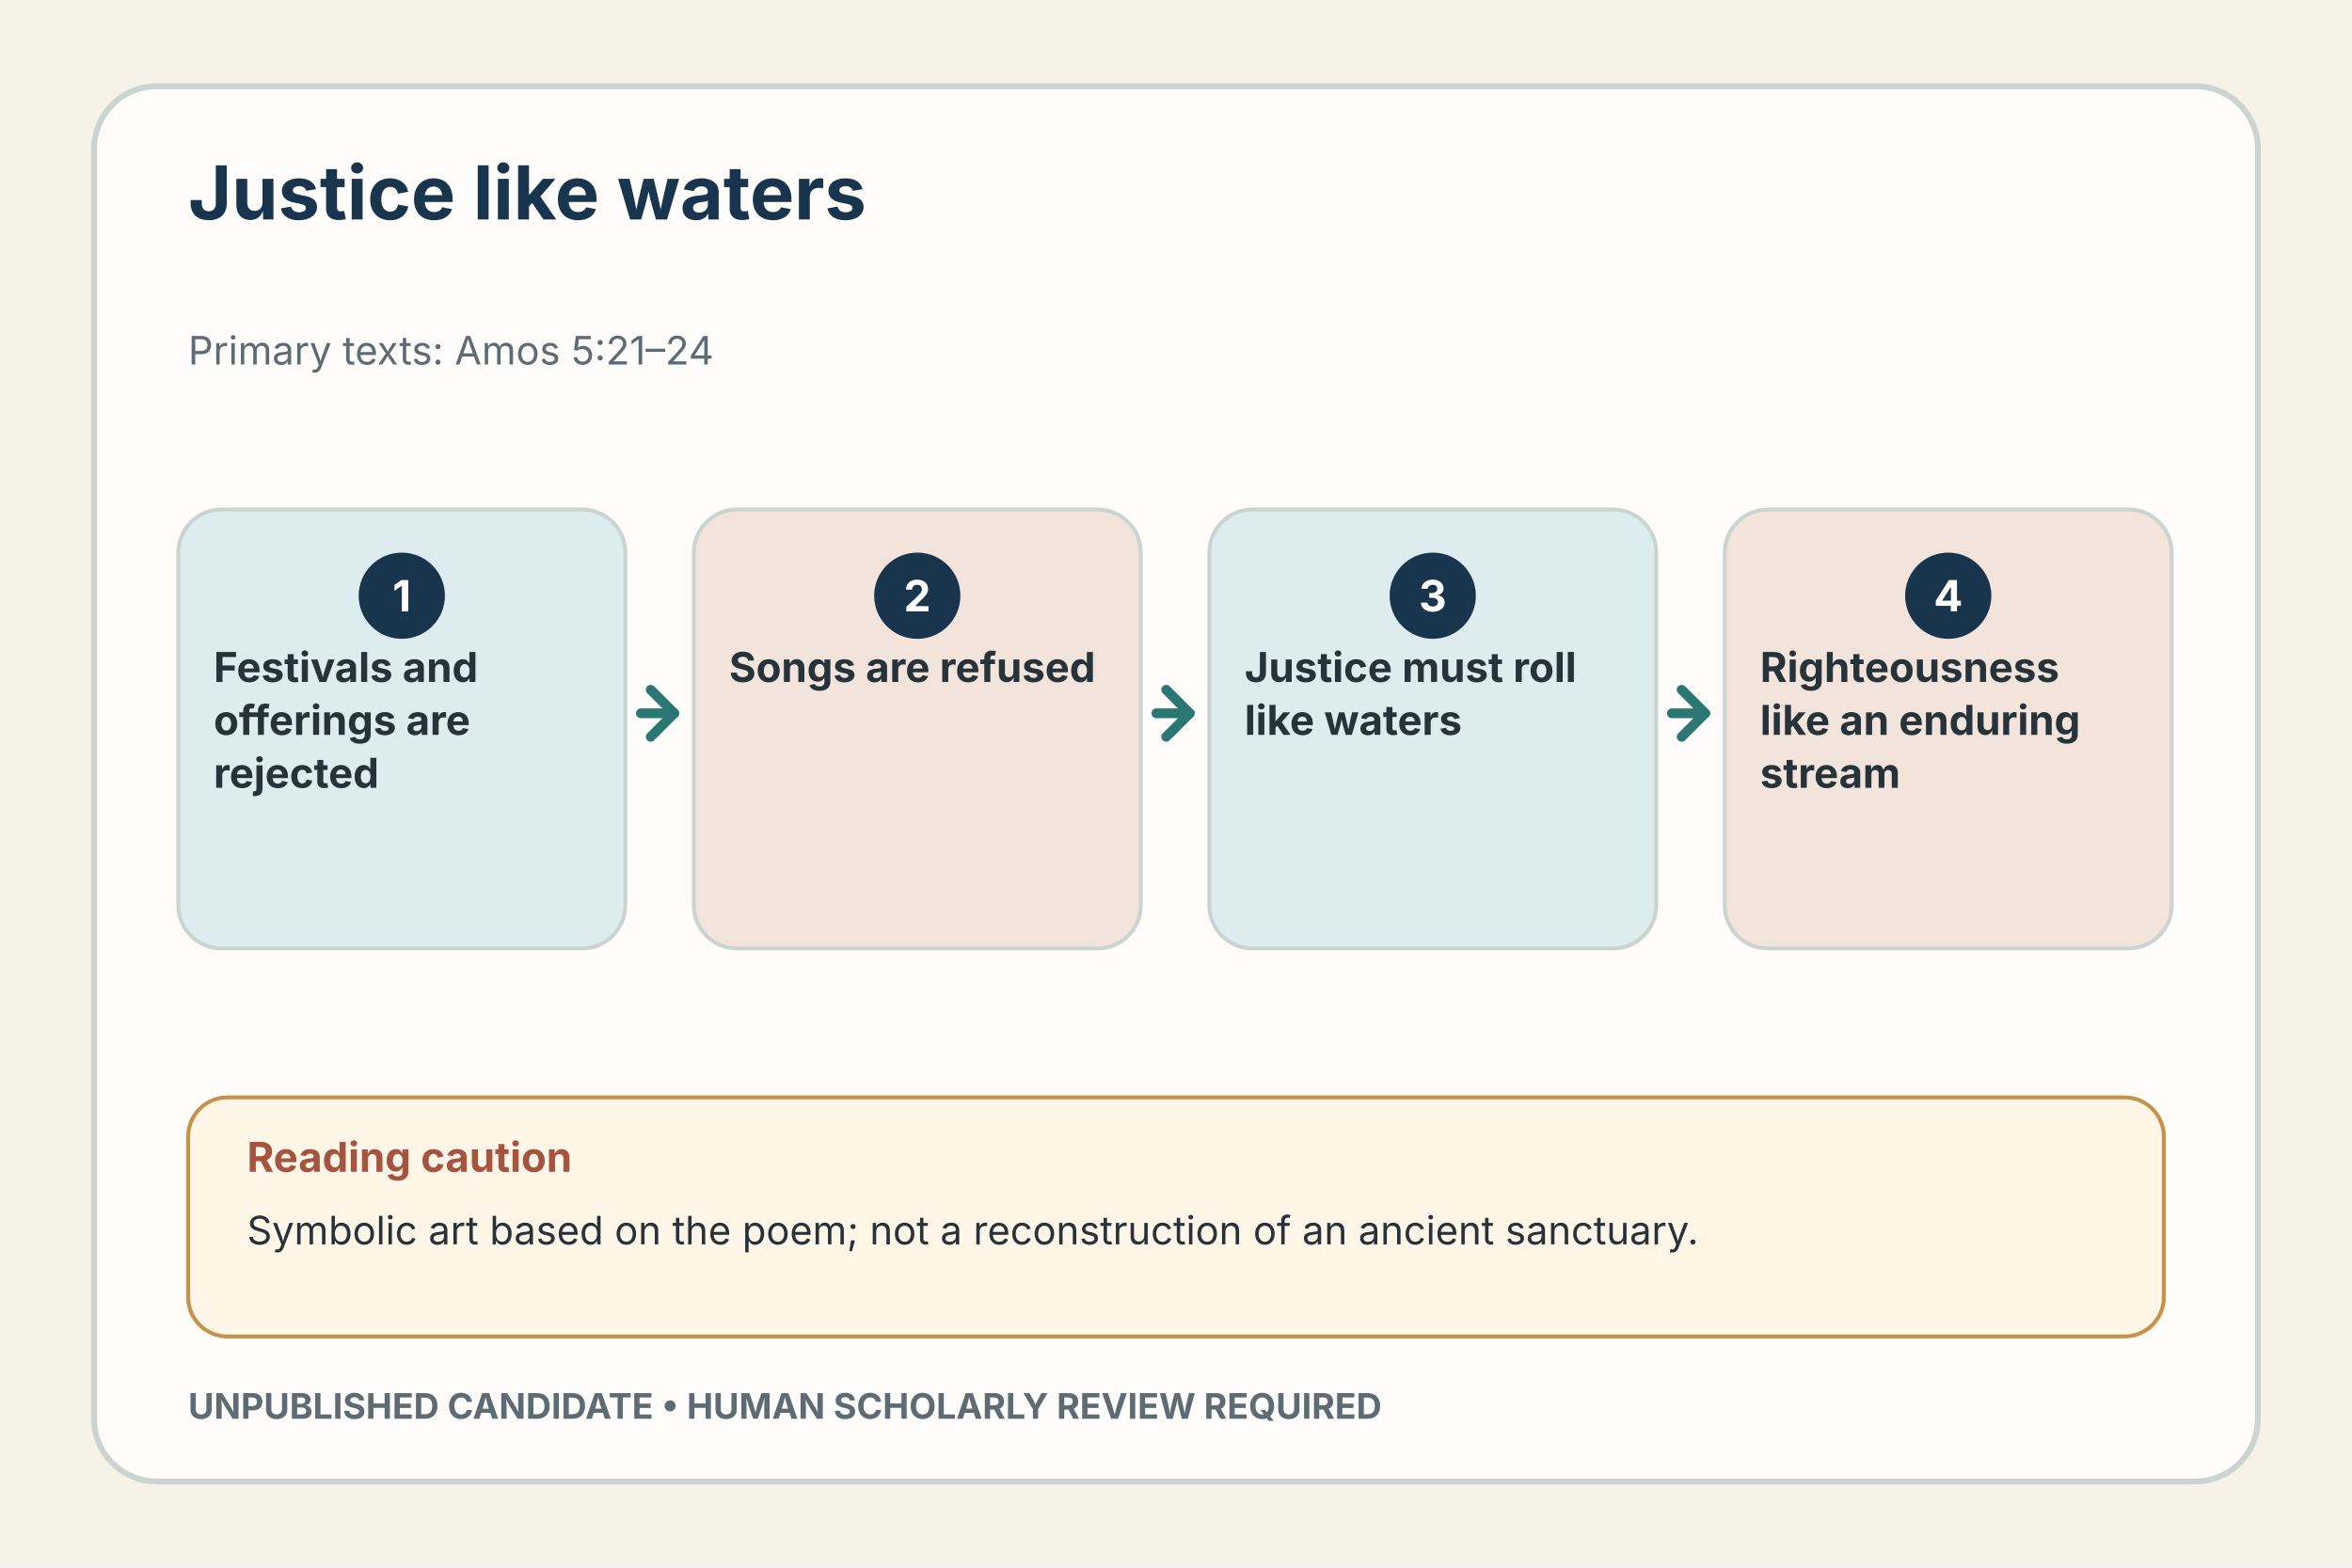
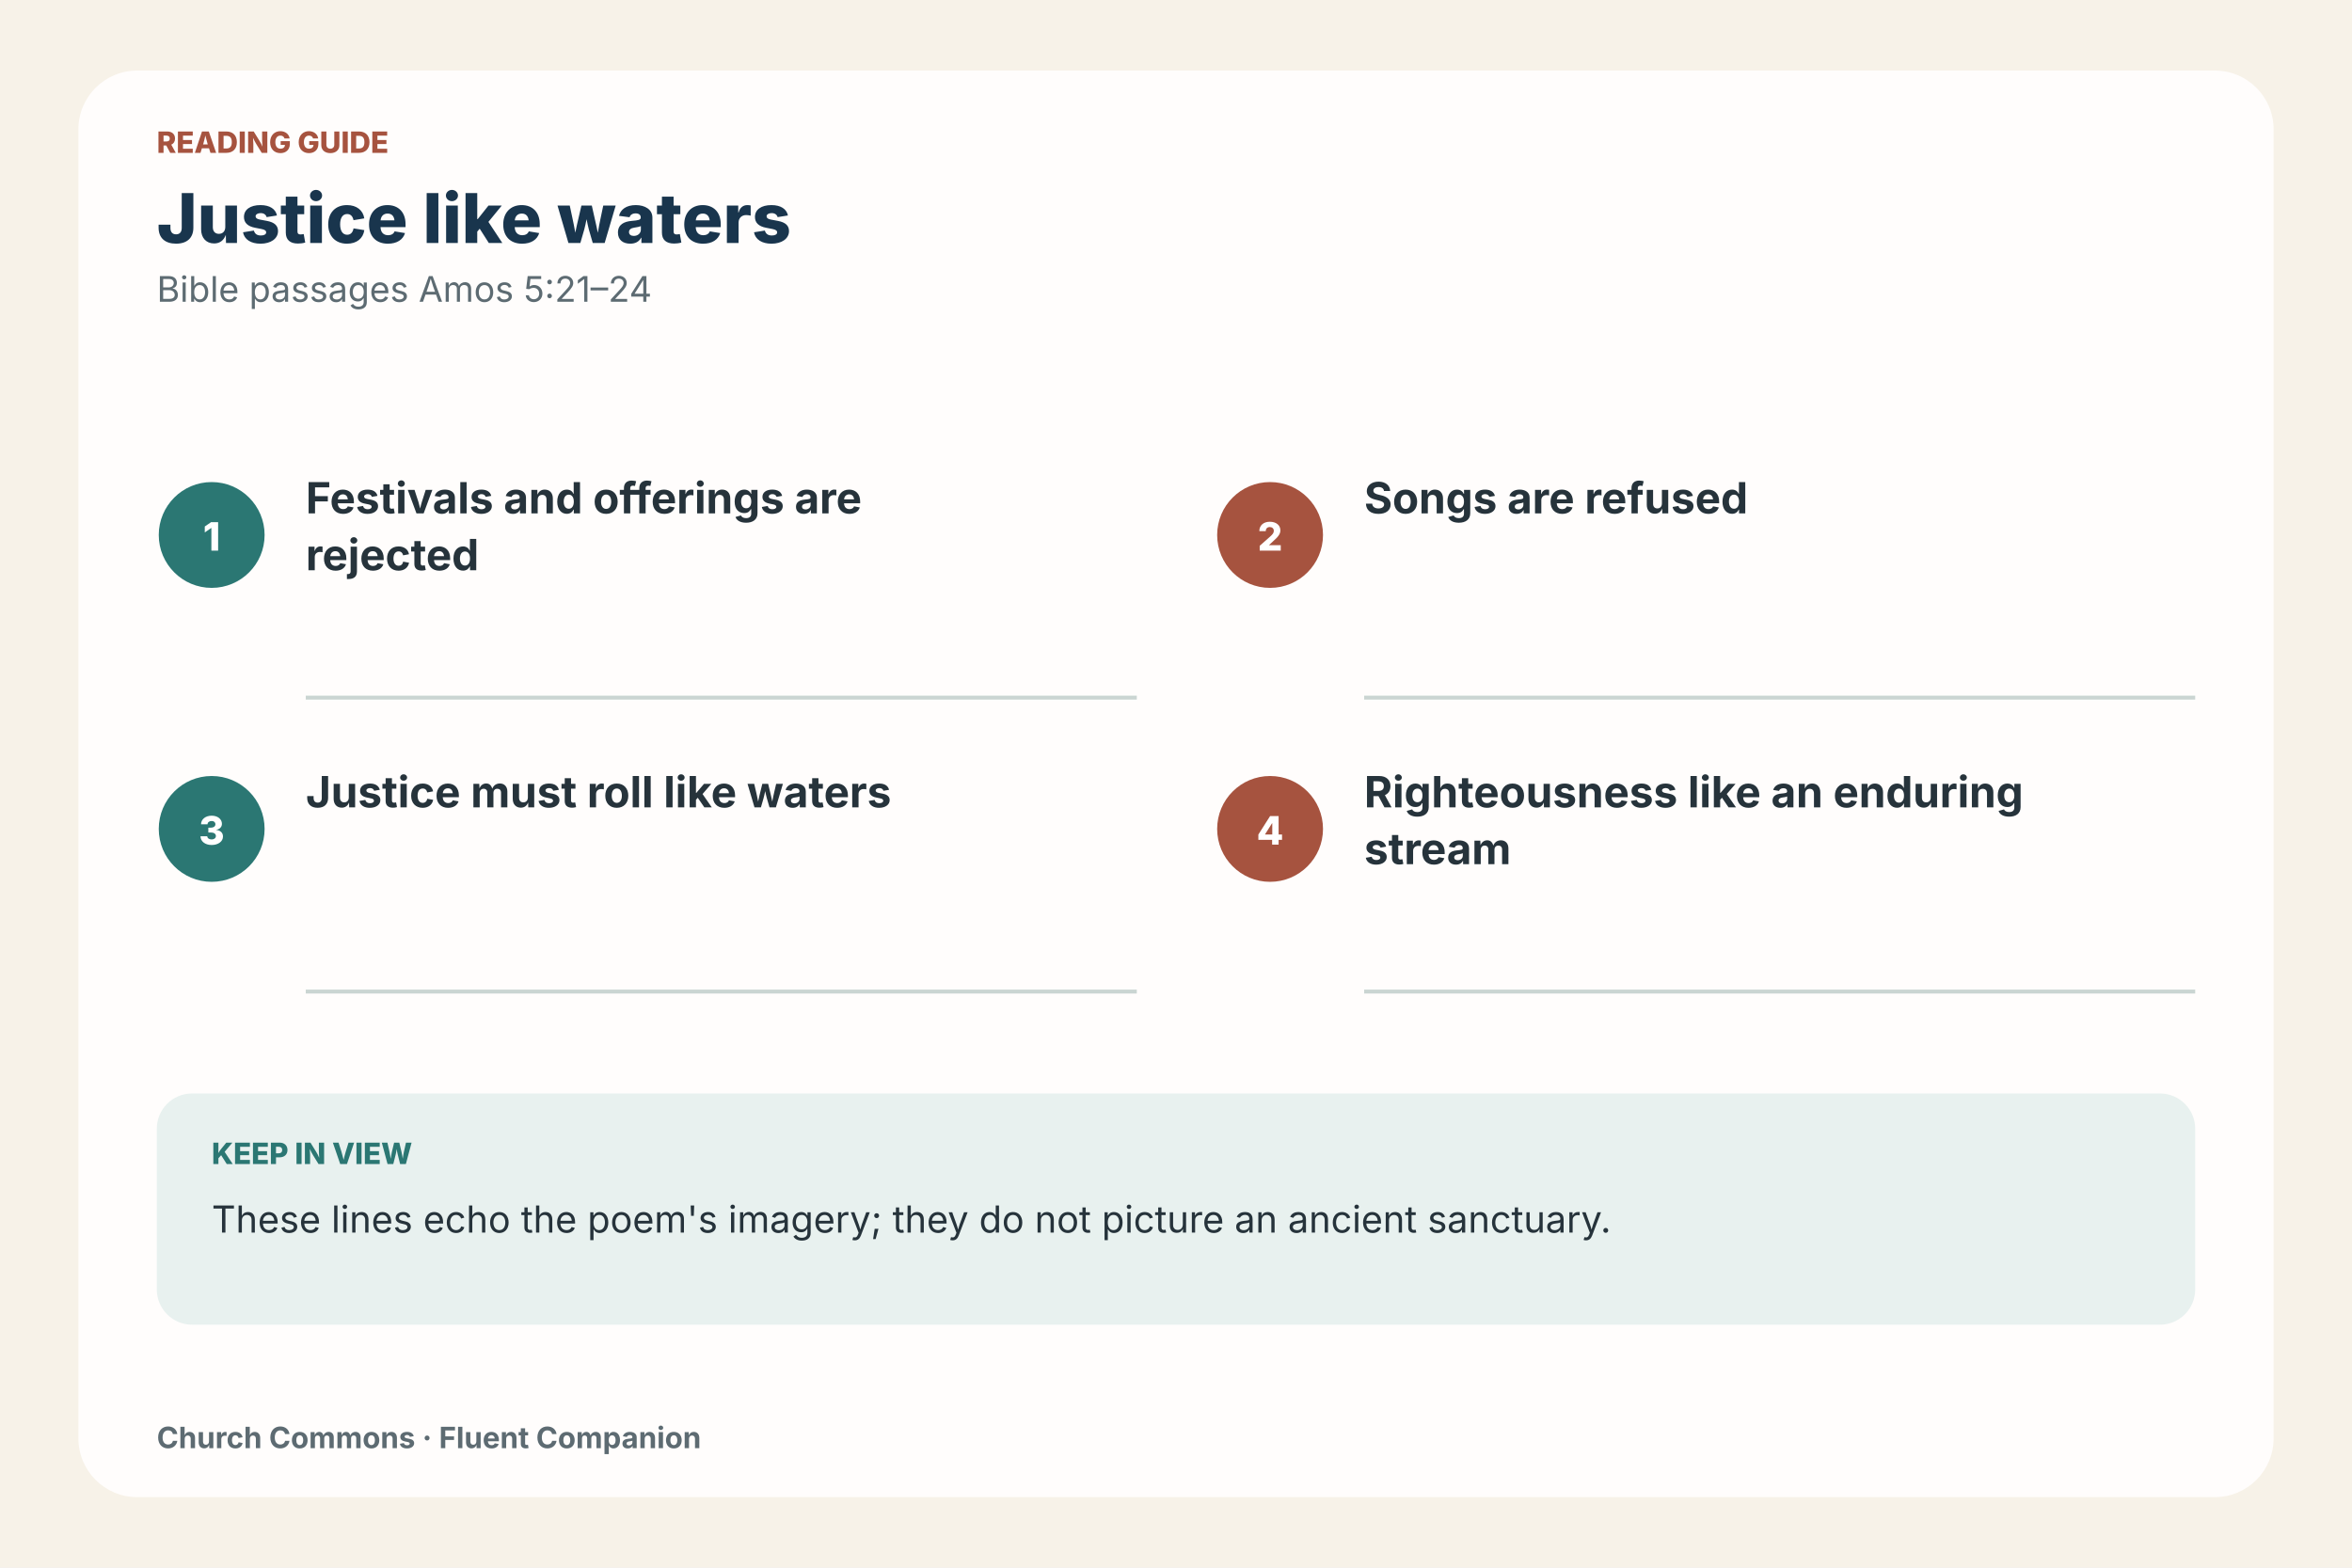
<svg xmlns="http://www.w3.org/2000/svg" width="1200" height="800" viewBox="0 0 1200 800" role="img" aria-labelledby="title desc">
  <rect width="1200" height="800" fill="#F7F2E8" />
  <style>text { font-family: Inter, system-ui, -apple-system, BlinkMacSystemFont, "Segoe UI", sans-serif; }</style>
-   <rect x="48" y="44" width="1104" height="712" rx="32" fill="#FFFDFC" stroke="#CAD5D2" stroke-width="3" />
-   <text x="96" y="112" font-size="38" font-weight="750" fill="#19354D" text-anchor="start">
-     <tspan x="96" dy="0">Justice like waters</tspan>
+   <rect x="40" y="36" width="1120" height="728" rx="30" fill="#FFFDFC" />
+   <text x="80" y="78" font-size="15" font-weight="800" fill="#A6533F" text-anchor="start">
+     <tspan x="80" dy="0">READING GUIDE</tspan>
  </text>
-   <text x="96" y="186" font-size="20" font-weight="400" fill="#5D6B72" text-anchor="start">
-     <tspan x="96" dy="0">Primary texts: Amos 5:21–24</tspan>
+   <text x="80" y="124" font-size="35" font-weight="760" fill="#19354D" text-anchor="start">
+     <tspan x="80" dy="0">Justice like waters</tspan>
  </text>
-   <rect x="91" y="260" width="228" height="224" rx="22" fill="#DDECEE" stroke="#CAD5D2" stroke-width="2" />
-   <circle cx="205" cy="304" r="22" fill="#19354D" />
-   <text x="205" y="312" font-size="22" font-weight="700" fill="#FFFFFF" text-anchor="middle">
-     <tspan x="205" dy="0">1</tspan>
+   <text x="80" y="154" font-size="18" font-weight="400" fill="#5D6B72" text-anchor="start">
+     <tspan x="80" dy="0">Bible passages  Amos 5:21–24</tspan>
  </text>
-   <text x="109" y="348" font-size="21" font-weight="650" fill="#26333B" text-anchor="start">
-     <tspan x="109" dy="0">Festivals and</tspan>
-     <tspan x="109" dy="27">offerings are</tspan>
-     <tspan x="109" dy="27">rejected</tspan>
+   <circle cx="108" cy="273" r="27" fill="#2B7773" />
+   <text x="108" y="281" font-size="20" font-weight="800" fill="#FFFFFF" text-anchor="middle">
+     <tspan x="108" dy="0">1</tspan>
  </text>
-   <path d="M 327 364 L 344 364" stroke="#2B7773" stroke-width="5" stroke-linecap="round" />
-   <path d="M 332 352 L 344 364 L 332 376" fill="none" stroke="#2B7773" stroke-width="5" stroke-linecap="round" stroke-linejoin="round" />
-   <rect x="354" y="260" width="228" height="224" rx="22" fill="#F2E4DA" stroke="#CAD5D2" stroke-width="2" />
-   <circle cx="468" cy="304" r="22" fill="#19354D" />
-   <text x="468" y="312" font-size="22" font-weight="700" fill="#FFFFFF" text-anchor="middle">
-     <tspan x="468" dy="0">2</tspan>
+   <text x="156" y="262" font-size="22" font-weight="650" fill="#26333B" text-anchor="start">
+     <tspan x="156" dy="0">Festivals and offerings are</tspan>
+     <tspan x="156" dy="29">rejected</tspan>
  </text>
-   <text x="372" y="348" font-size="21" font-weight="650" fill="#26333B" text-anchor="start">
-     <tspan x="372" dy="0">Songs are refused</tspan>
+   <line x1="156" y1="356" x2="580" y2="356" stroke="#CAD5D2" stroke-width="2" />
+   <circle cx="648" cy="273" r="27" fill="#A6533F" />
+   <text x="648" y="281" font-size="20" font-weight="800" fill="#FFFFFF" text-anchor="middle">
+     <tspan x="648" dy="0">2</tspan>
  </text>
-   <path d="M 590 364 L 607 364" stroke="#2B7773" stroke-width="5" stroke-linecap="round" />
-   <path d="M 595 352 L 607 364 L 595 376" fill="none" stroke="#2B7773" stroke-width="5" stroke-linecap="round" stroke-linejoin="round" />
-   <rect x="617" y="260" width="228" height="224" rx="22" fill="#DDECEE" stroke="#CAD5D2" stroke-width="2" />
-   <circle cx="731" cy="304" r="22" fill="#19354D" />
-   <text x="731" y="312" font-size="22" font-weight="700" fill="#FFFFFF" text-anchor="middle">
-     <tspan x="731" dy="0">3</tspan>
+   <text x="696" y="262" font-size="22" font-weight="650" fill="#26333B" text-anchor="start">
+     <tspan x="696" dy="0">Songs are refused</tspan>
  </text>
-   <text x="635" y="348" font-size="21" font-weight="650" fill="#26333B" text-anchor="start">
-     <tspan x="635" dy="0">Justice must roll</tspan>
-     <tspan x="635" dy="27">like waters</tspan>
+   <line x1="696" y1="356" x2="1120" y2="356" stroke="#CAD5D2" stroke-width="2" />
+   <circle cx="108" cy="423" r="27" fill="#2B7773" />
+   <text x="108" y="431" font-size="20" font-weight="800" fill="#FFFFFF" text-anchor="middle">
+     <tspan x="108" dy="0">3</tspan>
  </text>
-   <path d="M 853 364 L 870 364" stroke="#2B7773" stroke-width="5" stroke-linecap="round" />
-   <path d="M 858 352 L 870 364 L 858 376" fill="none" stroke="#2B7773" stroke-width="5" stroke-linecap="round" stroke-linejoin="round" />
-   <rect x="880" y="260" width="228" height="224" rx="22" fill="#F2E4DA" stroke="#CAD5D2" stroke-width="2" />
-   <circle cx="994" cy="304" r="22" fill="#19354D" />
-   <text x="994" y="312" font-size="22" font-weight="700" fill="#FFFFFF" text-anchor="middle">
-     <tspan x="994" dy="0">4</tspan>
+   <text x="156" y="412" font-size="22" font-weight="650" fill="#26333B" text-anchor="start">
+     <tspan x="156" dy="0">Justice must roll like waters</tspan>
  </text>
-   <text x="898" y="348" font-size="21" font-weight="650" fill="#26333B" text-anchor="start">
-     <tspan x="898" dy="0">Righteousness</tspan>
-     <tspan x="898" dy="27">like an enduring</tspan>
-     <tspan x="898" dy="27">stream</tspan>
+   <line x1="156" y1="506" x2="580" y2="506" stroke="#CAD5D2" stroke-width="2" />
+   <circle cx="648" cy="423" r="27" fill="#A6533F" />
+   <text x="648" y="431" font-size="20" font-weight="800" fill="#FFFFFF" text-anchor="middle">
+     <tspan x="648" dy="0">4</tspan>
  </text>
-   <rect x="96" y="560" width="1008" height="122" rx="20" fill="#FFF6E8" stroke="#C49347" stroke-width="2" />
-   <text x="126" y="598" font-size="21" font-weight="750" fill="#A6533F" text-anchor="start">
-     <tspan x="126" dy="0">Reading caution</tspan>
+   <text x="696" y="412" font-size="22" font-weight="650" fill="#26333B" text-anchor="start">
+     <tspan x="696" dy="0">Righteousness like an enduring</tspan>
+     <tspan x="696" dy="29">stream</tspan>
  </text>
-   <text x="126" y="635" font-size="20" font-weight="400" fill="#26333B" text-anchor="start">
-     <tspan x="126" dy="0">Symbolic art based on the poem; not a reconstruction of an ancient sanctuary.</tspan>
+   <line x1="696" y1="506" x2="1120" y2="506" stroke="#CAD5D2" stroke-width="2" />
+   <rect x="80" y="558" width="1040" height="118" rx="18" fill="#E8F1EF" />
+   <text x="108" y="594" font-size="15" font-weight="800" fill="#2B7773" text-anchor="start">
+     <tspan x="108" dy="0">KEEP IN VIEW</tspan>
  </text>
-   <text x="96" y="724" font-size="18" font-weight="700" fill="#5D6B72" text-anchor="start">
-     <tspan x="96" dy="0">UNPUBLISHED CANDIDATE • HUMAN SCHOLARLY REVIEW REQUIRED</tspan>
+   <text x="108" y="629" font-size="19" font-weight="400" fill="#26333B" text-anchor="start">
+     <tspan x="108" dy="0">These lines echo the poem's imagery; they do not picture an ancient sanctuary.</tspan>
+   </text>
+   <text x="80" y="739" font-size="15" font-weight="650" fill="#5D6B72" text-anchor="start">
+     <tspan x="80" dy="0">Church Commons · Fluent Companion</tspan>
  </text>
</svg>
